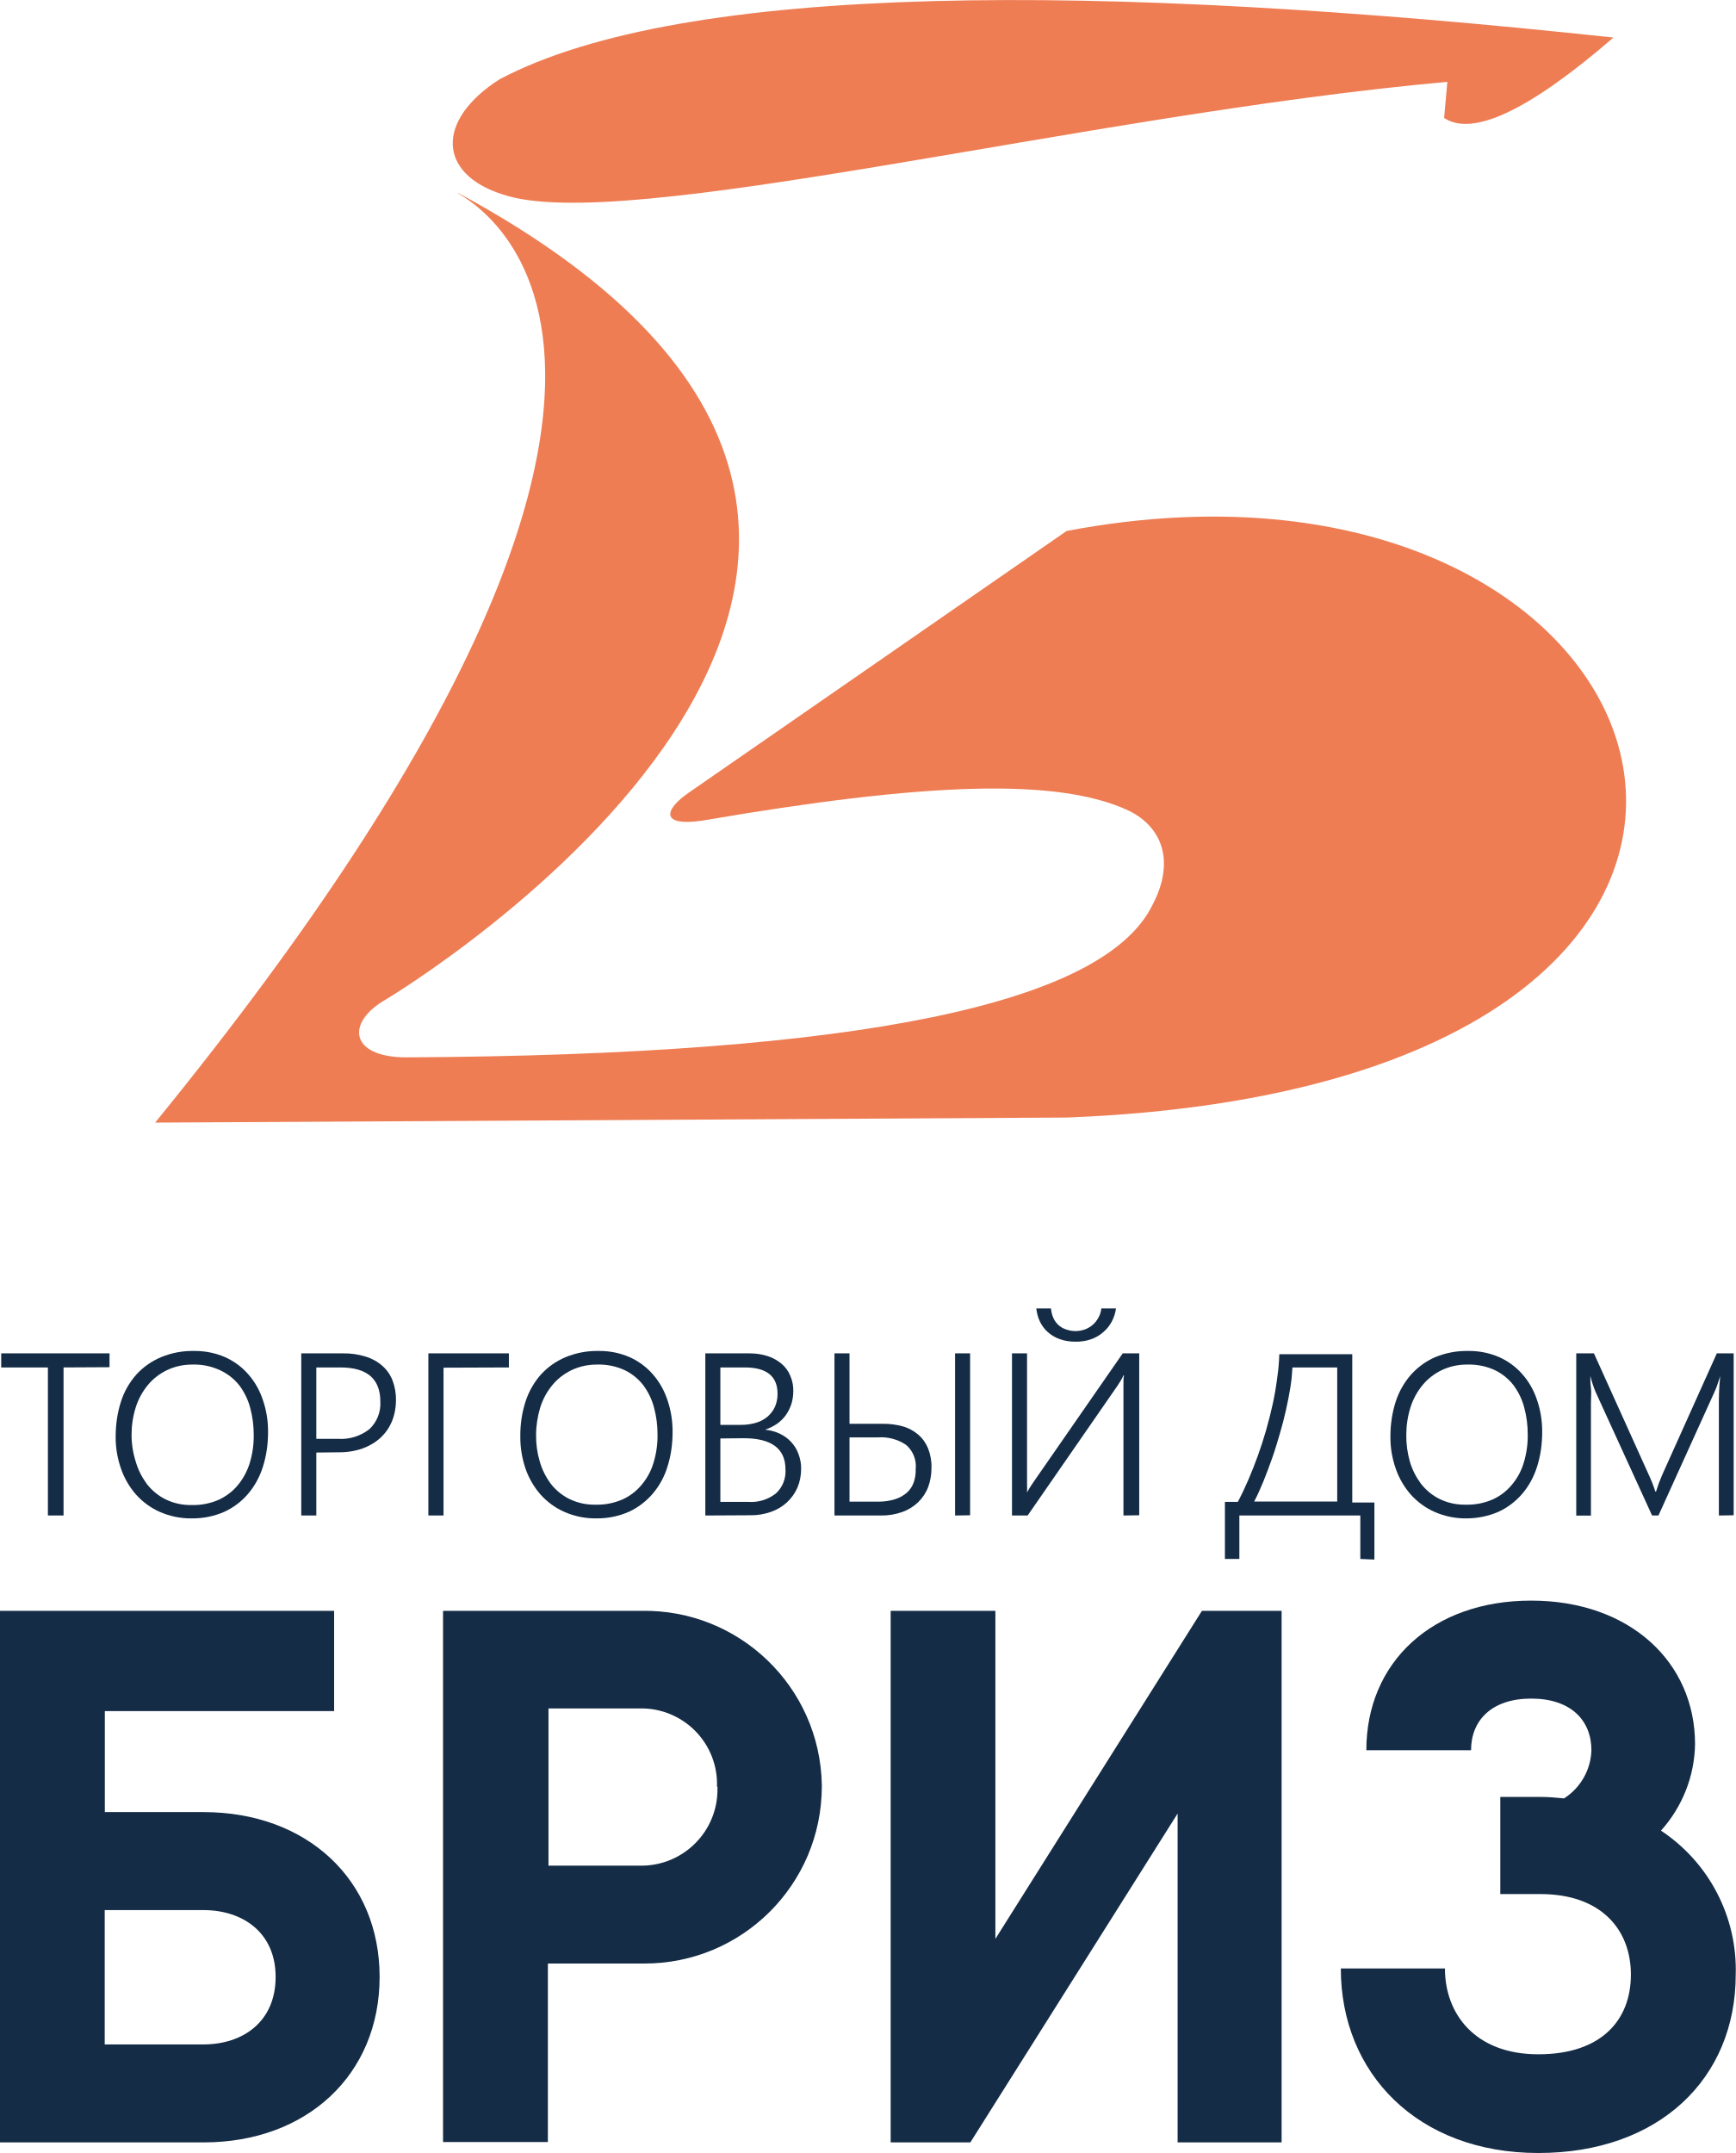
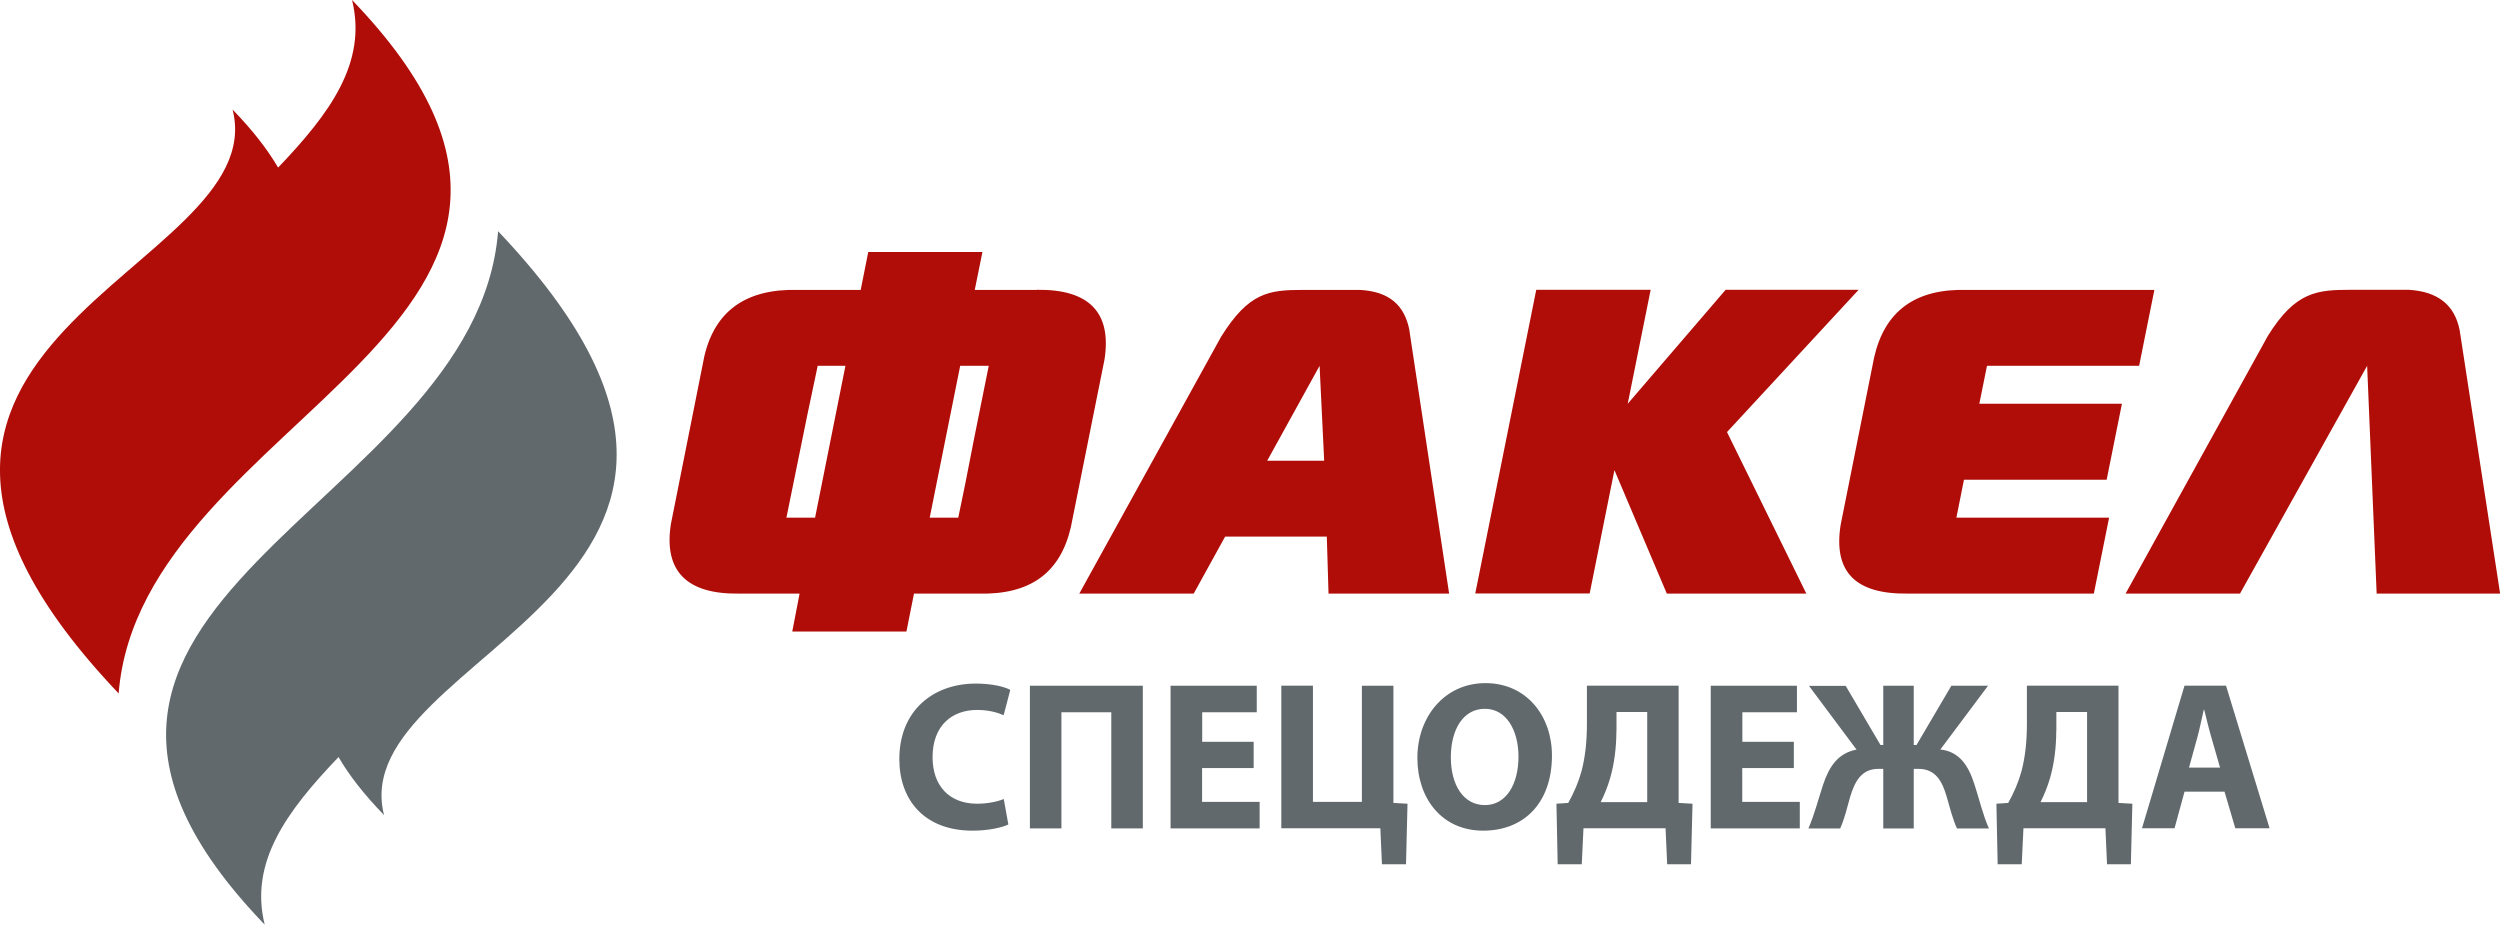
- <svg xmlns="http://www.w3.org/2000/svg" id="_Слой_2" data-name="Слой 2" viewBox="0 0 144.22 178.86">
+ <svg xmlns="http://www.w3.org/2000/svg" id="_Слой_2" data-name="Слой 2" viewBox="0 0 218.08 80.65">
  <defs>
    <style>
      .cls-1 {
-         fill: #ee7d54;
+         fill: #b00d08;
      }

      .cls-2 {
-         fill: #152c46;
+         fill: #61696d;
      }
    </style>
  </defs>
-   <g id="a594625d-0d18-4342-b87b-3dd331dc7d69">
-     <g id="b24067a1-71bf-4633-a131-31ea56632ca8">
-       <g id="e261bdc8-3d92-412c-aea5-eaa8e8078db5">
-         <g id="ba60de1c-db1d-4caa-b111-c1752990e85a">
-           <path class="cls-2" d="m31.54,164.23c0,8.13-6.05,13.75-14.63,13.75H0v-44.16h27.76v8.33H8.71v8.39h8.2c8.58,0,14.63,5.61,14.63,13.69Zm-8.64,0c0-3.66-2.71-5.55-6-5.55h-8.2v11.16h8.2c3.29,0,6-1.89,6-5.61Z" />
-           <path class="cls-2" d="m68.28,148.43c-.02,8.14-6.63,14.71-14.77,14.69-.08,0-.15,0-.23,0h-7.76v14.83h-8.71v-44.13h16.47c8.13-.15,14.84,6.31,15,14.44,0,.06,0,.12,0,.17Zm-8.71,0c.12-3.47-2.59-6.37-6.06-6.5-.06,0-.12,0-.18,0h-7.76v13.06h7.76c3.5-.03,6.31-2.88,6.28-6.38,0-.06,0-.12,0-.18h-.04Z" />
-           <path class="cls-2" d="m97.84,150.66l-17.22,27.32h-6.62v-44.16h8.7v27.25l17.16-27.25h6.62v44.16h-8.64v-27.32Z" />
-           <path class="cls-2" d="m144.21,164.04c0,8.64-6.37,14.82-16.4,14.82s-16.41-6.62-16.41-15.33h8.65c0,3.79,2.52,7.13,7.76,7.13s7.69-2.84,7.69-6.62-2.52-6.69-7.5-6.69h-3.35v-8.07h3.35c.69,0,1.32.06,1.95.12,1.37-.88,2.22-2.37,2.27-4,0-2.47-1.7-4.29-5-4.29s-5,1.82-5,4.29h-8.7c0-7.32,5.49-12.43,13.69-12.43s13.62,5.11,13.62,11.92c-.04,2.66-1.05,5.21-2.83,7.19,4,2.65,6.35,7.17,6.21,11.96Z" />
-         </g>
-         <g id="acda6428-2880-4e03-931c-88d744c4fd1d">
-           <path class="cls-2" d="m5.28,113.6v12.3h-1.3v-12.3H.1v-1.17h9v1.15l-3.82.02Z" />
-           <path class="cls-2" d="m15.92,126.14c-.9.01-1.79-.17-2.62-.53-.76-.33-1.44-.83-2-1.45-.55-.63-.98-1.37-1.25-2.16-.3-.86-.45-1.76-.44-2.67,0-.98.14-1.96.44-2.89.26-.83.7-1.59,1.27-2.24.57-.63,1.27-1.12,2.05-1.45.87-.36,1.81-.54,2.75-.52.88-.01,1.76.16,2.57.51.74.33,1.4.81,1.93,1.42.55.62.96,1.35,1.22,2.14.3.87.44,1.78.43,2.69,0,.96-.13,1.92-.42,2.84-.26.83-.67,1.6-1.23,2.26-.55.65-1.23,1.16-2,1.51-.85.37-1.77.55-2.7.54Zm.1-12.78c-.75-.01-1.49.15-2.16.47-.61.3-1.16.72-1.59,1.25-.45.55-.79,1.18-1,1.86-.23.74-.34,1.5-.34,2.27,0,.75.12,1.5.35,2.22.19.67.51,1.29.92,1.85.42.54.95.98,1.56,1.28.68.33,1.43.49,2.19.47.76.02,1.51-.13,2.21-.43.61-.28,1.16-.69,1.59-1.21.45-.54.79-1.17,1-1.85.23-.76.34-1.54.33-2.33,0-.76-.09-1.51-.29-2.24-.17-.67-.48-1.3-.89-1.86-.43-.55-.99-.99-1.62-1.28-.71-.33-1.48-.49-2.26-.47h0Z" />
-           <path class="cls-2" d="m26.28,120.67v5.23h-1.25v-13.47h3.47c.64-.01,1.27.08,1.88.27.51.15.98.41,1.38.76.38.33.67.75.85,1.21.2.53.3,1.09.29,1.66,0,.59-.11,1.18-.33,1.73-.21.52-.53.98-.94,1.37-.44.4-.95.7-1.5.9-.64.22-1.32.33-2,.32l-1.85.02Zm0-7.07v5.93h1.78c.95.07,1.89-.22,2.64-.81.62-.59.95-1.42.9-2.28,0-1.9-1.11-2.84-3.32-2.84h-2Z" />
-           <path class="cls-2" d="m36.85,113.62v12.28h-1.26v-13.47h6.69v1.17l-5.43.02Z" />
-           <path class="cls-2" d="m49.53,126.14c-.9.01-1.79-.17-2.62-.53-.76-.33-1.44-.83-2-1.45-.55-.63-.98-1.37-1.25-2.16-.29-.86-.44-1.76-.43-2.67-.01-.98.13-1.96.43-2.89.27-.83.7-1.59,1.27-2.24.57-.63,1.27-1.12,2.05-1.45.87-.36,1.81-.54,2.76-.52.88-.01,1.75.16,2.56.51.74.33,1.4.81,1.93,1.42.55.62.96,1.35,1.22,2.14.3.87.44,1.78.43,2.69,0,.96-.13,1.92-.42,2.84-.25.83-.67,1.6-1.23,2.26-.55.64-1.23,1.16-2,1.51-.85.37-1.77.55-2.7.54Zm.11-12.78c-.75-.01-1.49.15-2.17.47-.61.3-1.16.72-1.59,1.25-.45.55-.79,1.18-1,1.86-.22.74-.34,1.5-.34,2.27-.01.74.09,1.48.3,2.19.19.67.5,1.29.91,1.85.42.54.95.98,1.56,1.28.68.33,1.43.49,2.19.47.76.02,1.51-.13,2.21-.43.62-.28,1.16-.69,1.59-1.21.46-.54.8-1.17,1-1.85.23-.76.34-1.54.33-2.33,0-.76-.09-1.51-.29-2.24-.17-.67-.48-1.3-.89-1.86-.41-.53-.94-.96-1.54-1.25-.71-.33-1.49-.49-2.27-.47Z" />
-           <path class="cls-2" d="m58.6,125.9v-13.47h3.68c.51,0,1.02.07,1.51.23.42.14.8.35,1.14.63.32.27.57.61.73,1,.17.4.26.83.25,1.26,0,.37-.05.74-.16,1.09-.11.33-.26.64-.46.92-.2.28-.45.52-.73.72-.31.21-.64.38-1,.49h0c.42.04.83.15,1.22.33.36.17.68.4.95.69.27.29.48.63.61,1,.15.4.23.82.22,1.24,0,.54-.1,1.07-.31,1.56-.2.46-.5.88-.87,1.22-.38.35-.84.62-1.33.79-.55.19-1.12.29-1.7.28l-3.75.02Zm1.25-12.3v4.77h1.75c.42,0,.83-.06,1.23-.18.35-.1.67-.28.95-.51.26-.23.47-.51.61-.82.14-.34.22-.71.21-1.08,0-1.45-.91-2.18-2.72-2.18h-2.03Zm0,5.9v5.27h2.32c.82.06,1.64-.19,2.29-.7.56-.51.85-1.25.8-2,0-1.73-1.17-2.6-3.51-2.59l-1.9.02Z" />
-           <path class="cls-2" d="m77.39,121.96c0,.54-.09,1.08-.28,1.59-.18.47-.47.9-.83,1.25-.38.36-.83.64-1.32.81-.57.2-1.17.3-1.77.29h-3.86v-13.47h1.25v5.85h2.81c.55,0,1.11.07,1.64.22.47.14.9.37,1.27.69.36.31.63.7.81,1.14.2.52.3,1.07.28,1.63Zm-1.31.08c.08-.76-.22-1.5-.79-2-.68-.46-1.5-.69-2.33-.63h-2.38v5.34h2.4c.46,0,.93-.06,1.37-.2.37-.11.71-.3,1-.55.26-.23.45-.53.57-.86.12-.35.17-.73.16-1.1h0Zm3.27,3.86v-13.47h1.25v13.45l-1.25.02Z" />
-           <path class="cls-2" d="m93.34,125.9v-10.98c0-.27,0-.48.05-.66h-.05c-.07.15-.14.3-.23.44l-.26.41-7.47,10.79h-1.3v-13.47h1.25v10.9c.01.22.01.43,0,.65h0c.07-.12.15-.27.25-.43l.3-.45,7.4-10.67h1.37v13.45l-1.31.02Zm-4-15.32c.28,0,.55-.05.81-.14.24-.09.47-.23.66-.4.19-.17.35-.38.47-.61.12-.23.2-.47.22-.73h1.22c-.05.38-.17.75-.35,1.09-.18.33-.41.63-.7.87-.29.26-.63.46-1,.59-.42.15-.87.22-1.32.21-.44,0-.88-.06-1.3-.21-.37-.13-.71-.33-1-.59-.27-.24-.49-.54-.65-.87-.16-.34-.26-.71-.3-1.09h1.22c.02.26.08.51.18.75.09.22.23.42.4.59.18.17.38.3.61.38.27.1.56.16.85.16h-.02Z" />
-           <path class="cls-2" d="m113.02,129.51v-3.61h-10.05v3.61h-1.2v-4.74h1.07c.3-.56.59-1.17.87-1.82s.54-1.31.79-2,.48-1.4.69-2.13.39-1.45.55-2.17.28-1.45.37-2.15c.1-.66.16-1.33.18-2h6.06v12.32h1.84v4.74l-1.17-.05Zm-1.92-15.91h-3.72c-.03.55-.08,1.1-.17,1.65-.1.61-.22,1.24-.37,1.9s-.32,1.33-.52,2-.4,1.36-.63,2-.47,1.3-.72,1.91-.5,1.17-.77,1.68h6.9v-11.14Z" />
-           <path class="cls-2" d="m121.83,126.14c-.9.01-1.79-.17-2.62-.53-.76-.33-1.44-.83-2-1.45-.55-.63-.98-1.37-1.25-2.16-.3-.86-.45-1.76-.44-2.67,0-.98.14-1.96.44-2.89.27-.83.7-1.59,1.27-2.24.56-.62,1.24-1.12,2-1.45.87-.36,1.81-.54,2.76-.52.88-.01,1.75.16,2.56.51.74.33,1.4.81,1.93,1.42.55.62.96,1.35,1.22,2.14.3.87.44,1.78.43,2.69,0,.96-.13,1.92-.42,2.84-.26.83-.67,1.6-1.23,2.26-.55.64-1.23,1.16-2,1.51-.84.36-1.74.54-2.65.54Zm.1-12.78c-.75-.01-1.49.15-2.16.47-.61.3-1.16.72-1.59,1.25-.45.55-.79,1.18-1,1.86-.23.74-.34,1.5-.34,2.27-.01.74.09,1.48.29,2.19.19.67.51,1.29.92,1.85.42.54.95.98,1.56,1.28.68.33,1.43.49,2.19.47.76.02,1.51-.13,2.21-.43.62-.28,1.16-.69,1.59-1.21.46-.54.8-1.17,1-1.85.23-.76.34-1.54.33-2.33,0-.76-.09-1.51-.29-2.24-.17-.67-.48-1.3-.89-1.86-.41-.53-.94-.96-1.54-1.25-.71-.33-1.49-.49-2.28-.47Z" />
-           <path class="cls-2" d="m142.81,125.9v-9.28c0-.48,0-1.24.11-2.3h0l-.24.73c-.06.17-.12.34-.2.51l-4.69,10.34h-.53l-4.7-10.28c-.18-.43-.32-.87-.43-1.32h0c0,.29,0,.62.05,1s0,.77,0,1.22v9.39h-1.22v-13.48h1.47l4.57,10.12c.1.21.19.43.28.65s.17.46.25.71h.06l.23-.69c.08-.21.17-.43.27-.67l4.55-10.12h1.4v13.45l-1.23.02Z" />
-         </g>
-       </g>
-       <g id="b325fd83-887e-4891-a22d-864b2ec80b31">
-         <path class="cls-1" d="m12.89,93.26C66.58,27.37,37.14,15.93,38.06,16.03c55.81,30.13-6,67-6,67-3.37,1.93-3,4.8,1.69,4.81,37.9-.19,58-4.49,62-12.66,1.9-3.6.81-6.45-1.92-7.81-5.9-2.8-17-2.37-35.45.8-3.57.52-3.19-.91-1.17-2.31l31.41-21.75c52.61-10,70.68,46,0,48.73l-75.73.42Z" />
-         <path class="cls-1" d="m41.5,6.59c-5.3,3.39-5.15,7.86.29,9.57,9.92,3.36,48.11-6.63,78.46-9.36l-.27,3c2.34,1.55,6.94-.52,14.07-6.68C91.28-1.48,56.81-1.51,41.5,6.59Z" />
-       </g>
+   <g id="_Слой_1-2" data-name="Слой 1">
+     <g>
+       <path class="cls-1" d="m183.77,41.84l1.33-6.62h-12.44l.67-3.31h13.27l1.33-6.62h-16.34c-4.54-.13-7.18,1.87-8.1,5.86l-2.93,14.65c-.64,4.08,1.28,6.04,5.85,5.98h16.24l1.33-6.62h-13.32l.66-3.31h12.45Zm-21.64-16.56h-11.6l-8.54,9.94,2-9.94h-9.98l-5.32,26.49h9.98l2.16-10.76,4.57,10.77h12.17l-6.92-14.09,11.49-12.42Zm-51.59,14.91h0l4.57-8.28.4,8.28h-4.97Zm12.41-11.38c-.44-2.22-1.78-3.38-4.32-3.52h-5c-2.94,0-4.7.21-7.12,4.1l-12.36,22.39h9.98l2.74-4.97h8.87l.15,4.97h10.52l-3.47-22.98Zm-39.36,16.35h-2.49l2.66-13.25h2.49c-2.46,12.15-1.41,7.27-2.66,13.25Zm-12.49,0h-2.5c2.46-12.15,1.48-7.26,2.73-13.25h2.42l-2.65,13.25Zm19.34-19.87h-5.41l.67-3.31h-9.96l-.66,3.31h-5.43c-4.54-.13-7.28,1.81-8.21,5.79l-2.92,14.65c-.63,4.08,1.38,6.12,5.95,6.05h5.28l-.64,3.31h9.96l.66-3.31h5.57c4.55.13,7.18-1.79,8.11-5.78l2.94-14.65c.63-4.08-1.33-6.13-5.9-6.07Zm124.12,3.51c-.44-2.22-1.93-3.38-4.46-3.52h-5c-2.94,0-4.85.12-7.27,4.02l-12.41,22.48h9.98l11.09-19.87.83,19.87h10.77s-3.53-22.98-3.53-22.98Z" />
+       <path class="cls-2" d="m99.69,59.82v12.44h-2.75v-10.13h-4.35v10.13h-2.75v-12.44h9.85Zm9.66,7.18h-4.49v2.95h5.02v2.31h-7.77v-12.44h7.52v2.31h-4.76v2.58h4.49v2.29Zm5.18-7.18v10.13h4.27v-10.13h2.75v10.22l1.23.07-.13,5.28h-2.1l-.14-3.14h-8.64v-12.44h2.75Zm12.03,6.24h0c0,2.45,1.12,4.17,2.97,4.17s2.93-1.81,2.93-4.23c0-2.25-1.03-4.17-2.93-4.17s-2.97,1.81-2.97,4.23Zm8.82-.15c0,4.1-2.41,6.55-6,6.55s-5.74-2.79-5.74-6.35,2.36-6.52,5.94-6.52,5.8,2.86,5.8,6.31Zm5.62-2.14h0c0,1.44-.18,2.84-.54,4.1-.22.76-.53,1.51-.83,2.1h4.06v-7.86h-2.68v1.66Zm5.43-3.95v10.22l1.21.07-.13,5.28h-2.08l-.14-3.14h-7.16l-.15,3.14h-2.1l-.11-5.28,1.03-.07c.49-.87.89-1.79,1.16-2.77.33-1.26.47-2.62.47-4.14v-3.32h7.99Zm10.04,7.18h-4.49v2.95h5.02v2.31h-7.77v-12.44h7.52v2.31h-4.76v2.58h4.49v2.29Zm4.53-7.18l3.04,5.17h.24v-5.17h2.66v5.17h.24l3.04-5.17h3.2l-4.16,5.56c1.67.18,2.46,1.42,2.97,3.03.43,1.29.72,2.64,1.27,3.86h-2.79c-.38-.83-.63-1.86-.89-2.75-.38-1.33-.96-2.45-2.46-2.45h-.42v5.2h-2.66v-5.2h-.43c-1.49,0-2.06,1.13-2.46,2.45-.25.89-.49,1.92-.87,2.75h-2.77c.53-1.22.87-2.57,1.27-3.78.53-1.61,1.3-2.79,2.93-3.1l-4.15-5.56h3.21Zm18.37,3.95h0c0,1.44-.18,2.84-.54,4.1-.22.76-.53,1.51-.83,2.1h4.06v-7.86h-2.68v1.66Zm5.43-3.95v10.22l1.21.07-.13,5.28h-2.08l-.14-3.14h-7.15l-.15,3.14h-2.1l-.11-5.28,1.03-.07c.49-.87.89-1.79,1.16-2.77.33-1.26.47-2.62.47-4.14v-3.32h7.99Zm8.86,7.14h0l-.76-2.64c-.22-.74-.43-1.66-.62-2.4h-.04c-.18.74-.36,1.68-.56,2.4l-.73,2.64h2.7Zm-3.1,2.1l-.87,3.19h-2.84l3.71-12.44h3.62l3.8,12.44h-2.99l-.94-3.19h-3.5Zm-102.6,2.86c-.49.24-1.65.54-3.12.54-4.22,0-6.39-2.69-6.39-6.24,0-4.25,2.97-6.59,6.67-6.59,1.43,0,2.52.28,3.01.55l-.58,2.21c-.54-.24-1.32-.46-2.32-.46-2.17,0-3.88,1.35-3.88,4.12,0,2.49,1.45,4.06,3.89,4.06.85,0,1.76-.17,2.32-.41l.4,2.22Z" />
+       <path class="cls-2" d="m43.44,20.16c29.41,30.94-13.57,36.69-9.94,50.94-1.75-1.8-3.05-3.48-3.97-5.06-4.52,4.73-7.79,9.16-6.44,14.62-27.13-28.2,18.42-36.02,20.36-60.49" />
+       <path class="cls-1" d="m10.35,60.49C-19.06,29.55,23.92,23.81,20.29,9.56c1.75,1.8,3.05,3.48,3.97,5.06,4.52-4.73,7.79-9.16,6.45-14.62C57.84,28.2,12.29,36.02,10.35,60.49" />
    </g>
  </g>
</svg>
